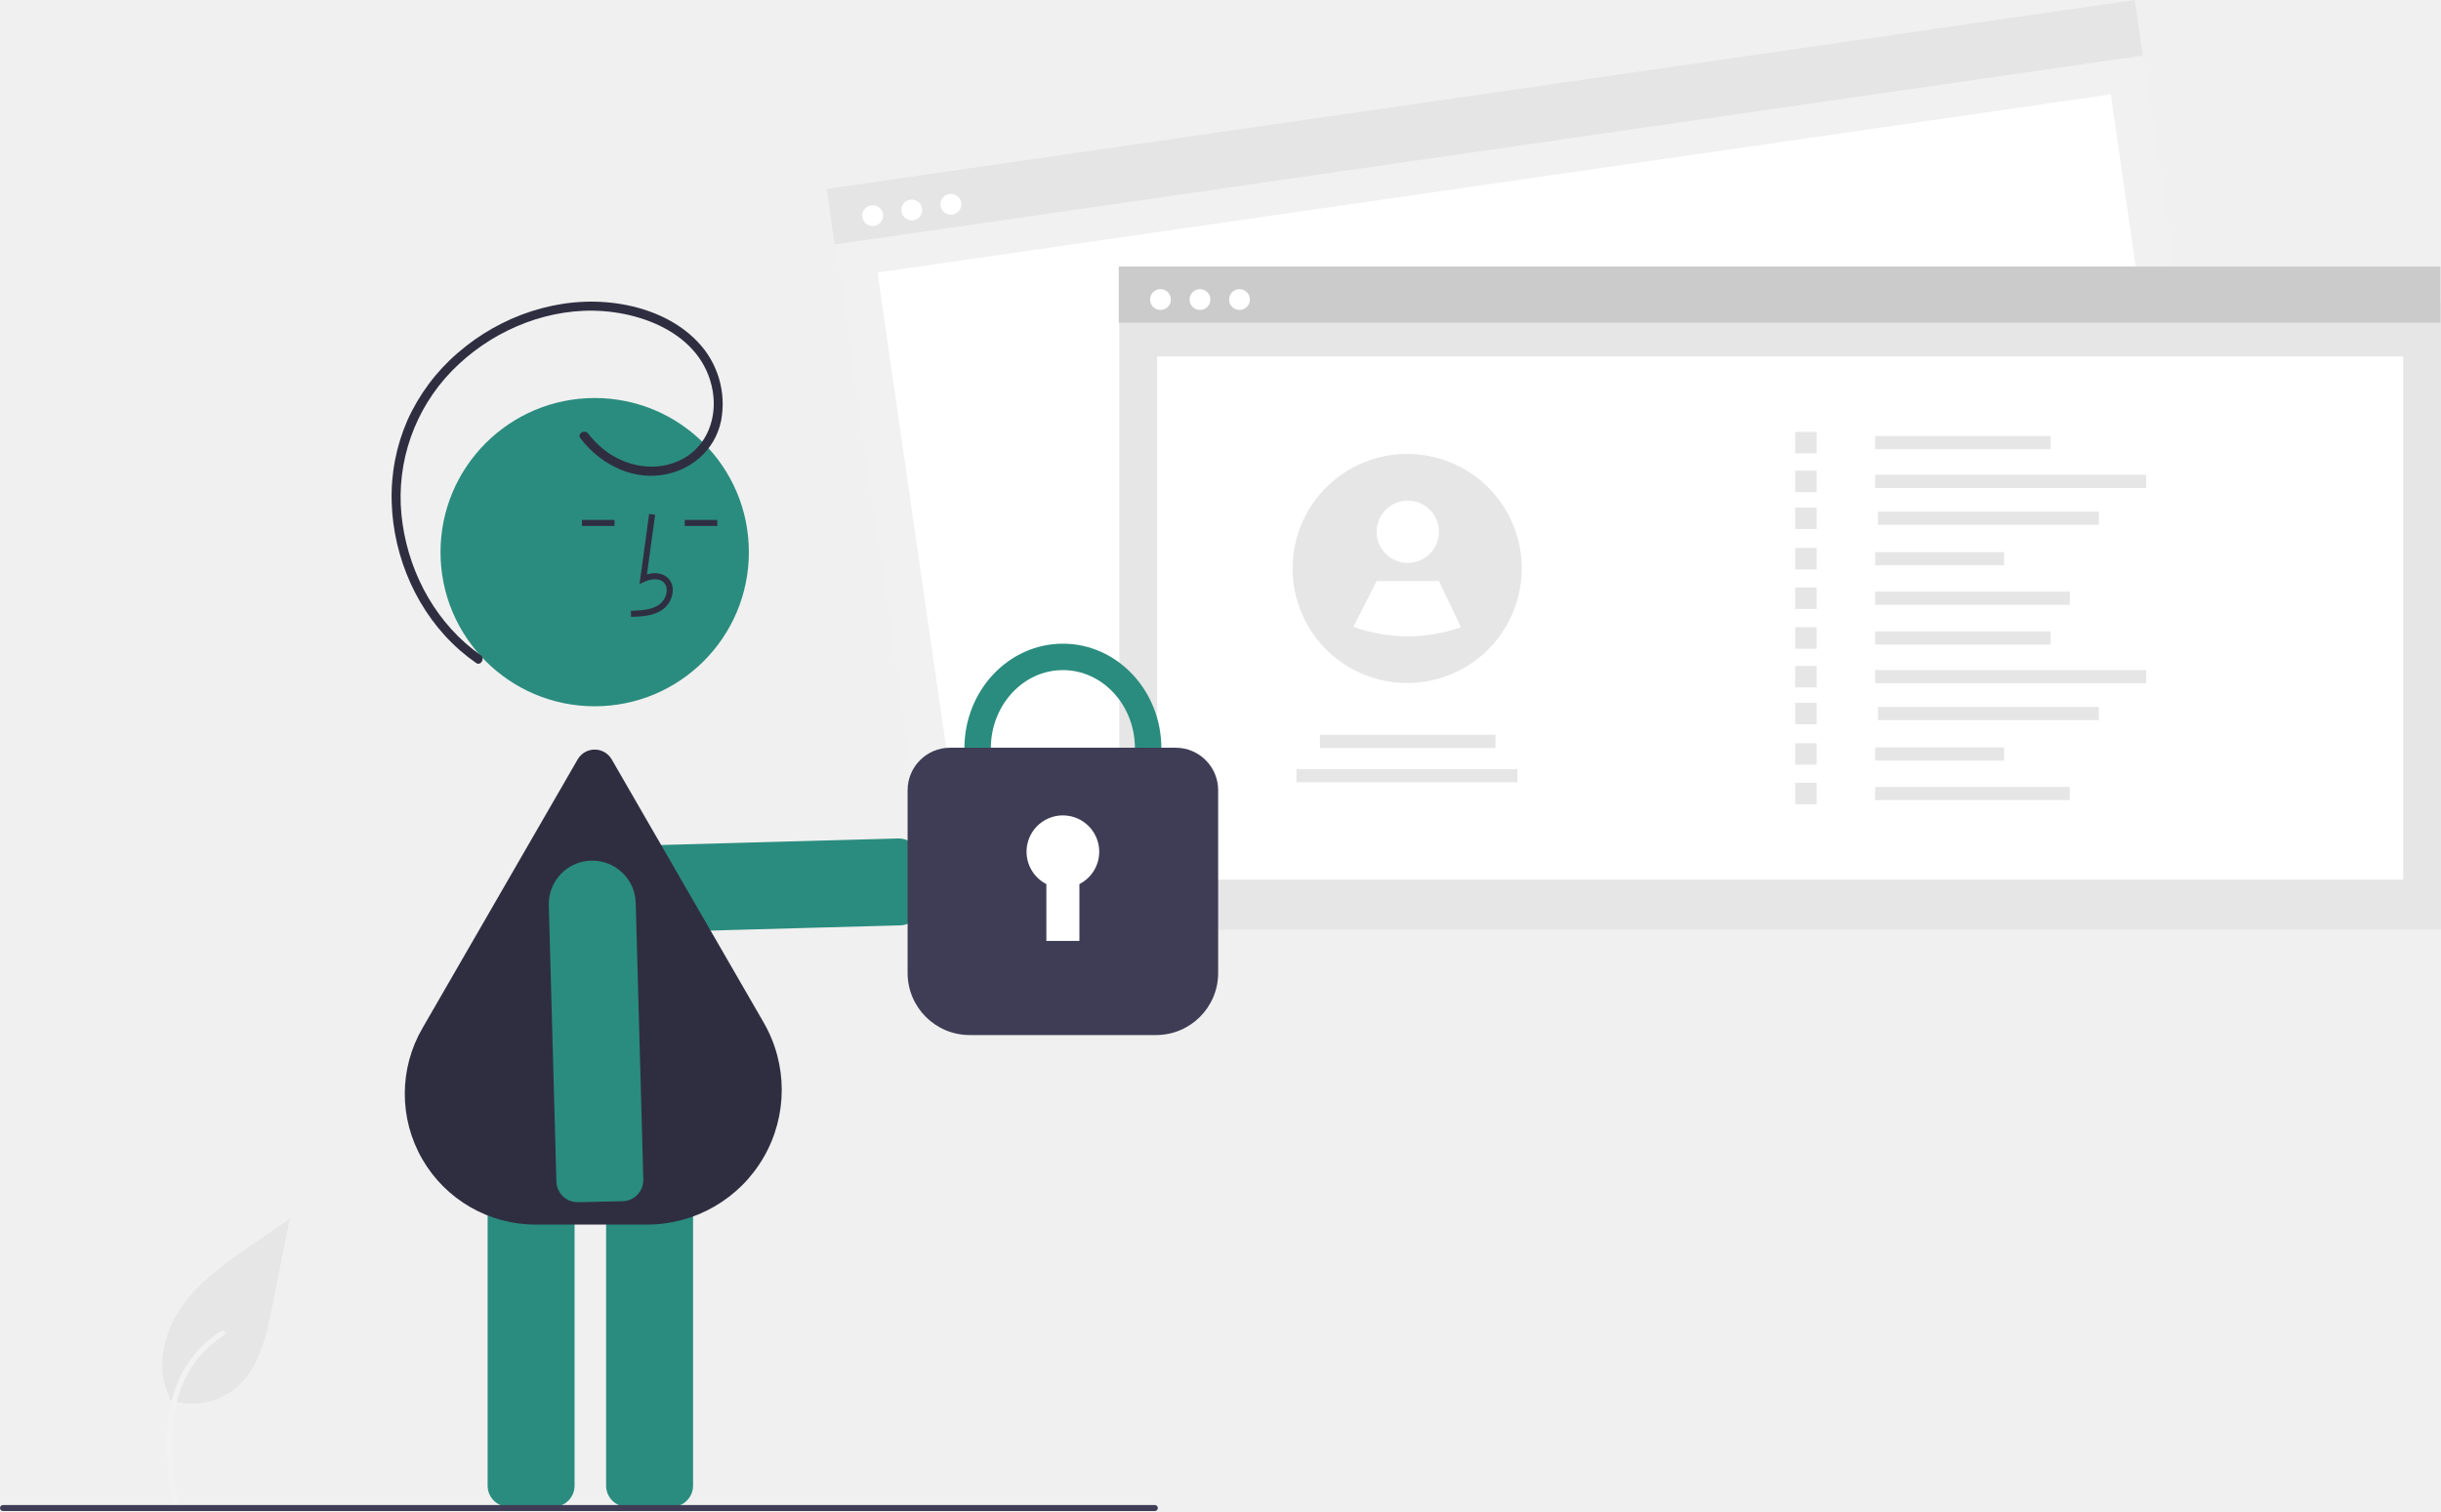
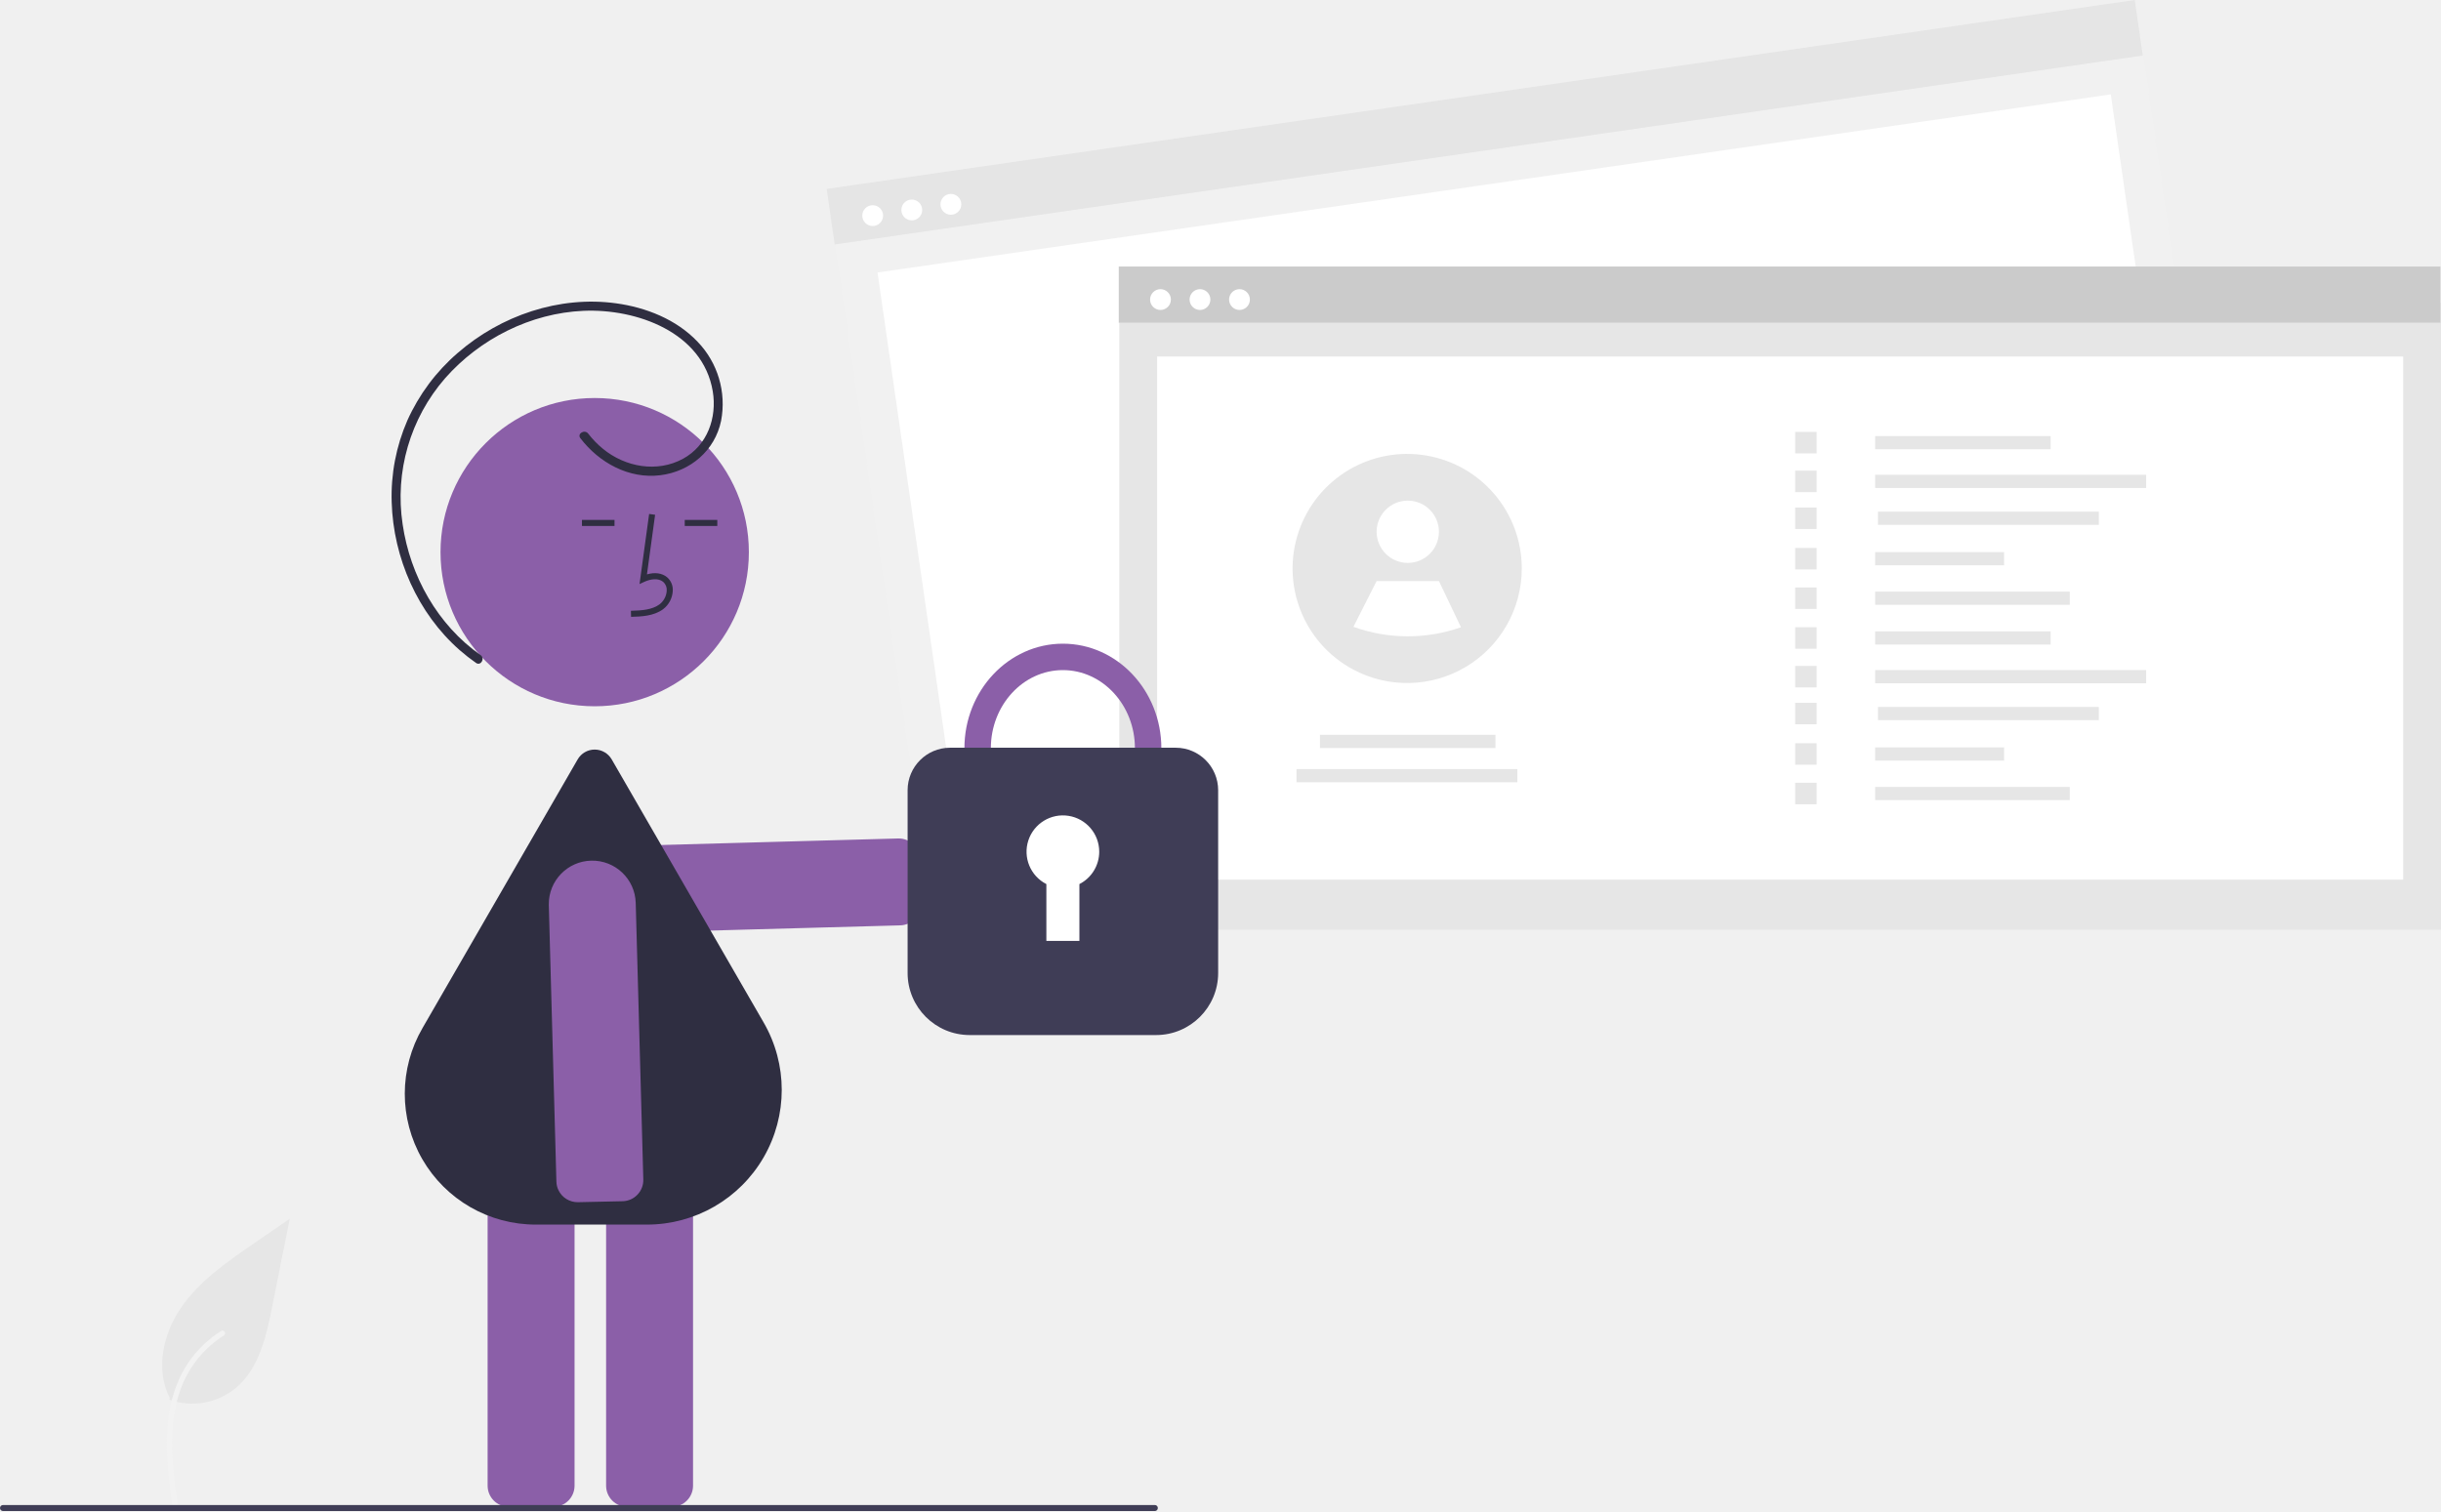
<svg xmlns="http://www.w3.org/2000/svg" viewBox="0 0 807.453 499.984">
  <path id="ad903c08-5677-4dbe-a9c7-05a0eb46801f" data-name="Path 461" d="M252.308,663.166a22.728,22.728,0,0,0,21.947-3.866c7.687-6.452,10.1-17.081,12.058-26.924l5.8-29.112-12.143,8.362c-8.733,6.013-17.662,12.219-23.709,20.929s-8.686,20.6-3.828,30.024" transform="translate(-196.2736 -200.0079)" fill="#e6e6e6" />
  <path id="a94887ac-0642-4b28-b311-c351a0f7f12b" data-name="Path 462" d="M253.347,698.412c-1.229-8.953-2.493-18.02-1.631-27.069.766-8.036,3.217-15.885,8.209-22.321a37.131,37.131,0,0,1,9.527-8.633c.953-.6,1.829.909.881,1.507a35.3,35.3,0,0,0-13.963,16.847c-3.04,7.732-3.528,16.161-3,24.374.317,4.967.988,9.9,1.665,14.83a.9.9,0,0,1-.61,1.074.878.878,0,0,1-1.074-.61Z" transform="translate(-196.2736 -200.0079)" fill="#f2f2f2" />
-   <path d="M496.874,505.526a6.941,6.941,0,0,1-2.851.671l-91.607,2.514a14.38,14.38,0,0,1-.625-28.752l91.607-2.514a7.007,7.007,0,0,1,7.151,6.846l.321,14.756a7.017,7.017,0,0,1-3.996,6.48Z" transform="translate(-196.2736 -200.0079)" fill="#2a8c7e" />
-   <path d="M379.332,698.598H364.572a7.008,7.008,0,0,1-7-7V568.584a7.008,7.008,0,0,1,7-7H379.332a7.008,7.008,0,0,1,7,7V691.598A7.008,7.008,0,0,1,379.332,698.598Z" transform="translate(-196.2736 -200.0079)" fill="#2a8c7e" />
-   <path d="M418.524,698.598H403.765a7.008,7.008,0,0,1-7-7V568.584a7.008,7.008,0,0,1,7-7h14.76a7.008,7.008,0,0,1,7,7V691.598A7.008,7.008,0,0,1,418.524,698.598Z" transform="translate(-196.2736 -200.0079)" fill="#2a8c7e" />
-   <circle cx="196.716" cy="182.697" r="51" fill="#2a8c7e" />
+   <path d="M496.874,505.526a6.941,6.941,0,0,1-2.851.671l-91.607,2.514a14.38,14.38,0,0,1-.625-28.752l91.607-2.514a7.007,7.007,0,0,1,7.151,6.846l.321,14.756a7.017,7.017,0,0,1-3.996,6.48Z" transform="translate(-196.2736 -200.0079)" fill="#8b5fa8" />
+   <path d="M379.332,698.598H364.572a7.008,7.008,0,0,1-7-7V568.584a7.008,7.008,0,0,1,7-7H379.332a7.008,7.008,0,0,1,7,7V691.598A7.008,7.008,0,0,1,379.332,698.598Z" transform="translate(-196.2736 -200.0079)" fill="#8b5fa8" />
+   <path d="M418.524,698.598H403.765a7.008,7.008,0,0,1-7-7V568.584a7.008,7.008,0,0,1,7-7h14.76a7.008,7.008,0,0,1,7,7V691.598A7.008,7.008,0,0,1,418.524,698.598Z" transform="translate(-196.2736 -200.0079)" fill="#8b5fa8" />
+   <circle cx="196.716" cy="182.697" r="51" fill="#8b5fa8" />
  <path d="M410.301,605.205H373.611a43.277,43.277,0,0,1-37.56-65.057l51.309-88.87a6.5,6.5,0,0,1,11.258,0l50.276,87.081A44.564,44.564,0,0,1,410.301,605.205Z" transform="translate(-196.2736 -200.0079)" fill="#2f2e41" />
  <path d="M405.027,404.114c3.306-.092,7.42-.207,10.59-2.522a8.133,8.133,0,0,0,3.2-6.073,5.471,5.471,0,0,0-1.86-4.493c-1.656-1.399-4.073-1.727-6.678-.961l2.699-19.726-1.981-.271-3.173,23.19,1.655-.759c1.918-.88,4.552-1.328,6.188.055a3.515,3.515,0,0,1,1.153,2.896,6.147,6.147,0,0,1-2.381,4.528c-2.467,1.802-5.746,2.034-9.466,2.138Z" transform="translate(-196.2736 -200.0079)" fill="#2f2e41" />
  <rect x="226.503" y="172.032" width="10.772" height="2" fill="#2f2e41" />
  <rect x="192.503" y="172.032" width="10.772" height="2" fill="#2f2e41" />
-   <path d="M380.994,593.798a6.941,6.941,0,0,1-.671-2.851l-2.514-91.607a14.38,14.38,0,0,1,28.752-.625l2.514,91.607a7.007,7.007,0,0,1-6.846,7.151l-14.756.321a7.017,7.017,0,0,1-6.48-3.996Z" transform="translate(-196.2736 -200.0079)" fill="#2a8c7e" />
+   <path d="M380.994,593.798a6.941,6.941,0,0,1-.671-2.851l-2.514-91.607a14.38,14.38,0,0,1,28.752-.625l2.514,91.607a7.007,7.007,0,0,1-6.846,7.151l-14.756.321a7.017,7.017,0,0,1-6.48-3.996Z" transform="translate(-196.2736 -200.0079)" fill="#8b5fa8" />
  <path d="M388.257,345.005c6.196,8.103,16.033,13.539,26.429,12.252,9.9-1.226,18.068-8.126,20.117-18.006a29.67,29.67,0,0,0-7.797-26.191c-7.007-7.37-17.036-11.335-26.963-12.695-18.804-2.575-38.117,4.049-52.335,16.402a64.11,64.11,0,0,0-16.693,22.375,62.723,62.723,0,0,0-5.175,27.078c.546,18.375,8.595,36.715,22.483,48.901a63.377,63.377,0,0,0,5.408,4.236c1.584,1.111,3.085-1.489,1.514-2.59-14.222-9.977-23.294-26.211-25.783-43.268a59.924,59.924,0,0,1,14.053-48.34c11.484-13.058,28.323-21.545,45.763-22.306,17.549-.765,39.479,7.069,42.763,26.604,1.472,8.756-1.801,17.959-9.825,22.343-8.591,4.693-19.124,2.762-26.507-3.299a30.448,30.448,0,0,1-4.863-5.011c-1.157-1.513-3.764-.02-2.59,1.514Z" transform="translate(-196.2736 -200.0079)" fill="#2f2e41" />
  <rect id="fc777aff-63b1-4720-84dc-e3a9c20790b9" data-name="ab2e16f2-9798-47da-b25d-769524f3c86f" x="484.209" y="242.032" width="437.195" height="207.457" transform="translate(-238.4879 -95.97299) rotate(-8.21995)" fill="#f1f1f1" />
  <rect id="ecffa418-b240-4504-be04-512edea7ccda" data-name="bf81c03f-68cf-4889-8697-1102f95f97bb" x="496.797" y="259.816" width="412.192" height="173.087" transform="translate(-238.5727 -95.95442) rotate(-8.21995)" fill="#fff" />
  <rect id="b49ce3f1-9d75-4481-986b-3b6beb000c79" data-name="f065dccc-d150-492a-a09f-a7f3f89523f0" x="468.808" y="231.166" width="437.195" height="18.573" transform="translate(-223.5899 -99.25677) rotate(-8.21995)" fill="#e5e5e5" />
  <circle id="a4219562-805a-49cd-8b89-b1f92f7a9e75" data-name="bdbbf39c-df25-4682-8b85-5a6af4a1bd14" cx="288.675" cy="71.343" r="3.442" fill="#fff" />
  <circle id="b0f6399c-6944-4f74-a888-473f61f9730c" data-name="abcd4292-0b1f-4102-9b5e-e8bbd87baabc" cx="301.607" cy="69.475" r="3.442" fill="#fff" />
  <circle id="b03f93dc-2c99-4323-9b17-02f51b8830c0" data-name="a3fb731e-8b3d-41ca-96f2-91600dc0b434" cx="314.54" cy="67.607" r="3.442" fill="#fff" />
  <rect id="a6067cfc-0392-4d68-afe4-e34d11a8f0ac" data-name="ab2e16f2-9798-47da-b25d-769524f3c86f" x="370.258" y="100.183" width="437.195" height="207.457" fill="#e6e6e6" />
  <rect id="ecd65817-7467-4dbd-a435-c0f1d9841c98" data-name="bf81c03f-68cf-4889-8697-1102f95f97bb" x="382.76" y="117.973" width="412.192" height="173.087" fill="#fff" />
  <rect id="eea6c39d-8a45-4eb1-bab9-6120f465de14" data-name="f065dccc-d150-492a-a09f-a7f3f89523f0" x="370.072" y="88.197" width="437.195" height="18.573" fill="#cbcbcb" />
  <circle id="ab9e51f9-7431-4d30-8193-f9435a6bd5c3" data-name="bdbbf39c-df25-4682-8b85-5a6af4a1bd14" cx="383.874" cy="99.119" r="3.442" fill="#fff" />
  <circle id="a54ed687-3b0d-413b-b405-af8897a5c032" data-name="abcd4292-0b1f-4102-9b5e-e8bbd87baabc" cx="396.94" cy="99.119" r="3.442" fill="#fff" />
  <circle id="fd1d2195-7e97-488f-8f4b-7061a06deb9a" data-name="a3fb731e-8b3d-41ca-96f2-91600dc0b434" cx="410.008" cy="99.119" r="3.442" fill="#fff" />
  <rect x="620.277" y="144.289" width="58.052" height="4.363" fill="#e6e6e6" />
  <rect x="620.277" y="157.098" width="89.645" height="4.363" fill="#e6e6e6" />
  <rect x="621.209" y="169.297" width="73.059" height="4.363" fill="#e6e6e6" />
  <rect x="620.277" y="182.682" width="42.651" height="4.363" fill="#e6e6e6" />
  <rect x="620.277" y="195.757" width="64.371" height="4.363" fill="#e6e6e6" />
  <rect x="593.818" y="142.916" width="7.108" height="7.108" fill="#e6e6e6" />
  <rect x="593.818" y="155.725" width="7.108" height="7.108" fill="#e6e6e6" />
  <rect x="593.818" y="167.924" width="7.108" height="7.108" fill="#e6e6e6" />
  <rect x="593.818" y="181.31" width="7.108" height="7.108" fill="#e6e6e6" />
  <rect x="593.818" y="194.384" width="7.108" height="7.108" fill="#e6e6e6" />
  <rect x="620.277" y="208.913" width="58.052" height="4.363" fill="#e6e6e6" />
  <rect x="620.277" y="221.722" width="89.645" height="4.363" fill="#e6e6e6" />
  <rect x="621.209" y="233.921" width="73.059" height="4.363" fill="#e6e6e6" />
  <rect x="620.277" y="247.307" width="42.651" height="4.363" fill="#e6e6e6" />
  <rect x="620.277" y="260.381" width="64.371" height="4.363" fill="#e6e6e6" />
  <rect x="593.818" y="207.541" width="7.108" height="7.108" fill="#e6e6e6" />
  <rect x="593.818" y="220.35" width="7.108" height="7.108" fill="#e6e6e6" />
  <rect x="593.818" y="232.549" width="7.108" height="7.108" fill="#e6e6e6" />
  <rect x="593.818" y="245.934" width="7.108" height="7.108" fill="#e6e6e6" />
  <rect x="593.818" y="259.009" width="7.108" height="7.108" fill="#e6e6e6" />
  <rect x="436.63" y="243.139" width="58.052" height="4.363" fill="#e6e6e6" />
  <rect x="428.863" y="254.477" width="73.059" height="4.363" fill="#e6e6e6" />
  <path d="M699.661,388.106a37.919,37.919,0,0,1-55.878,33.382l-.007-.007a37.907,37.907,0,1,1,55.886-33.375Z" transform="translate(-196.2736 -200.0079)" fill="#e6e6e6" />
  <circle cx="465.676" cy="175.953" r="10.304" fill="#fff" />
  <path d="M679.544,407.557a53.111,53.111,0,0,1-35.568-.138l-.007-.005,7.677-15.153h20.608Z" transform="translate(-196.2736 -200.0079)" fill="#fff" />
-   <path d="M547.864,482.193c-17.96,0-32.572-15.522-32.572-34.601,0-19.079,14.612-34.6,32.572-34.6s32.572,15.522,32.572,34.6C580.435,466.671,565.824,482.193,547.864,482.193Zm0-60.458c-13.14,0-23.829,11.6-23.829,25.858s10.69,25.858,23.829,25.858,23.829-11.6,23.829-25.858S561.003,421.735,547.864,421.735Z" transform="translate(-196.2736 -200.0079)" fill="#2a8c7e" />
+   <path d="M547.864,482.193c-17.96,0-32.572-15.522-32.572-34.601,0-19.079,14.612-34.6,32.572-34.6s32.572,15.522,32.572,34.6C580.435,466.671,565.824,482.193,547.864,482.193Zm0-60.458c-13.14,0-23.829,11.6-23.829,25.858s10.69,25.858,23.829,25.858,23.829-11.6,23.829-25.858S561.003,421.735,547.864,421.735Z" transform="translate(-196.2736 -200.0079)" fill="#8b5fa8" />
  <path d="M578.708,542.492h-61.689a20.541,20.541,0,0,1-20.519-20.518V461.464a14.064,14.064,0,0,1,14.047-14.048h74.631a14.064,14.064,0,0,1,14.047,14.048v60.51A20.541,20.541,0,0,1,578.708,542.492Z" transform="translate(-196.2736 -200.0079)" fill="#3f3d56" />
  <path d="M559.885,481.84a12.021,12.021,0,1,0-17.485,10.698v18.808h10.928v-18.808A12.011,12.011,0,0,0,559.885,481.84Z" transform="translate(-196.2736 -200.0079)" fill="#fff" />
  <path d="M578.274,699.992h-381a1,1,0,0,1,0-2h381a1,1,0,0,1,0,2Z" transform="translate(-196.2736 -200.0079)" fill="#3f3d56" />
</svg>
